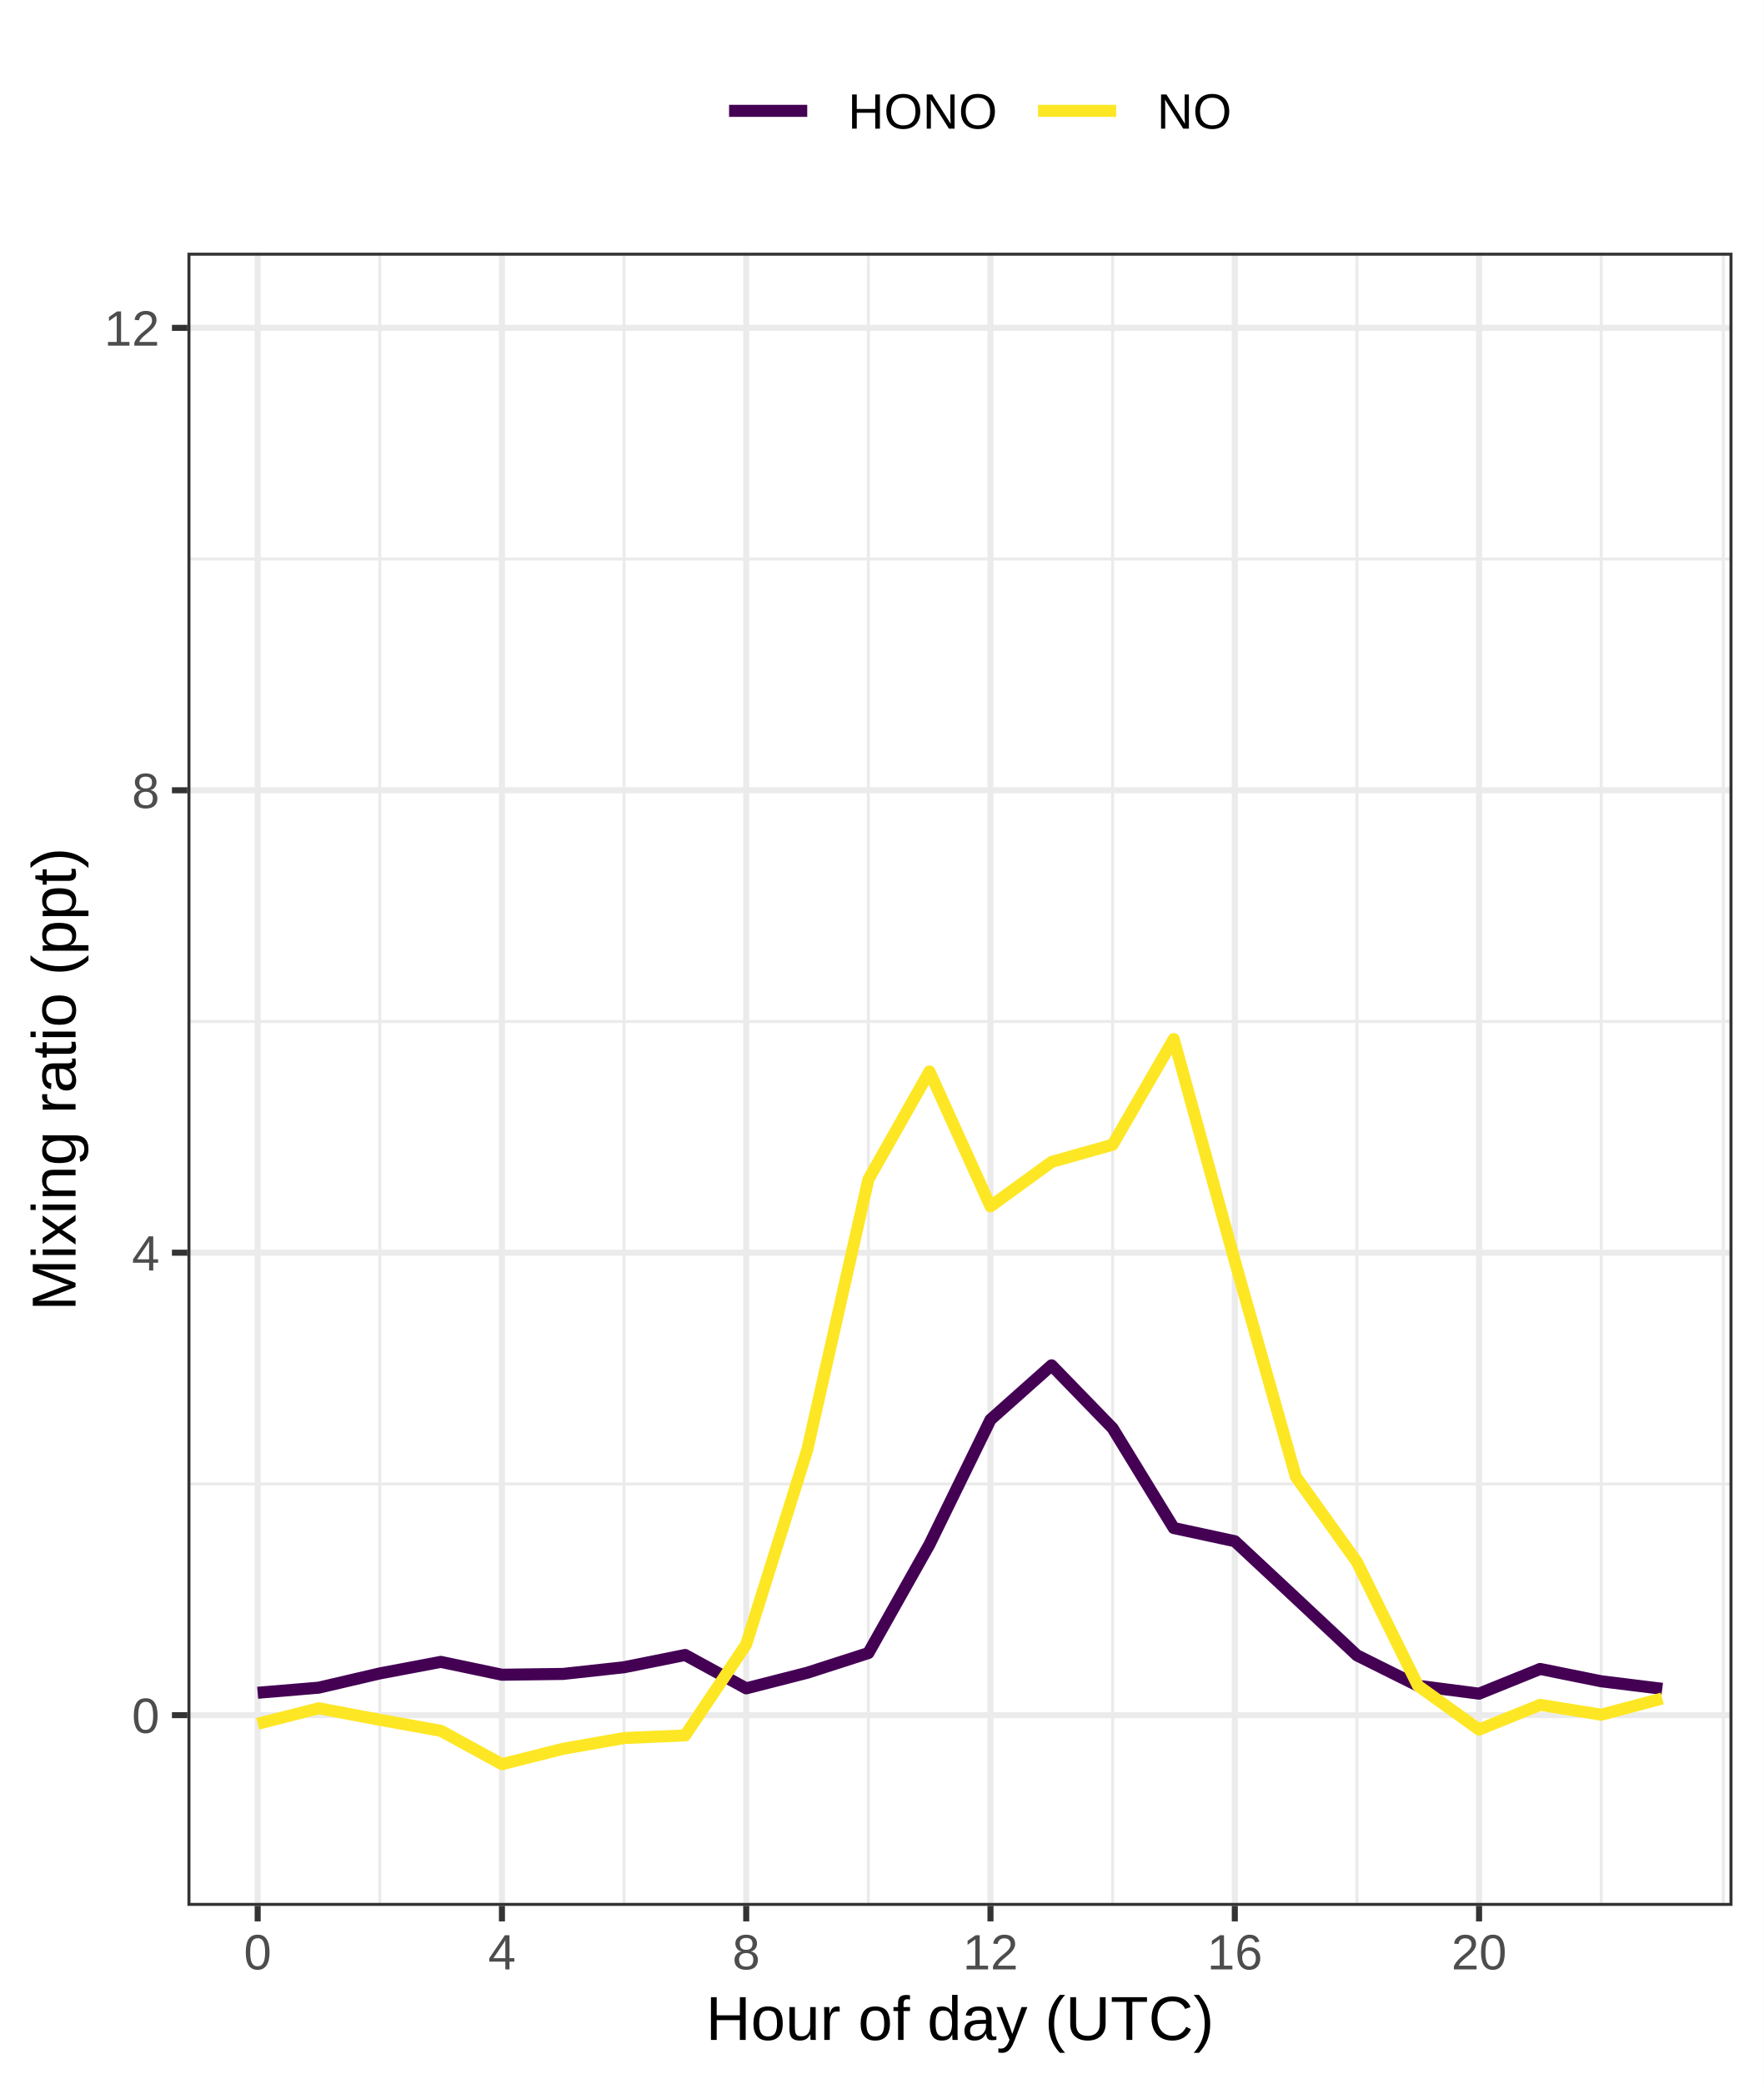
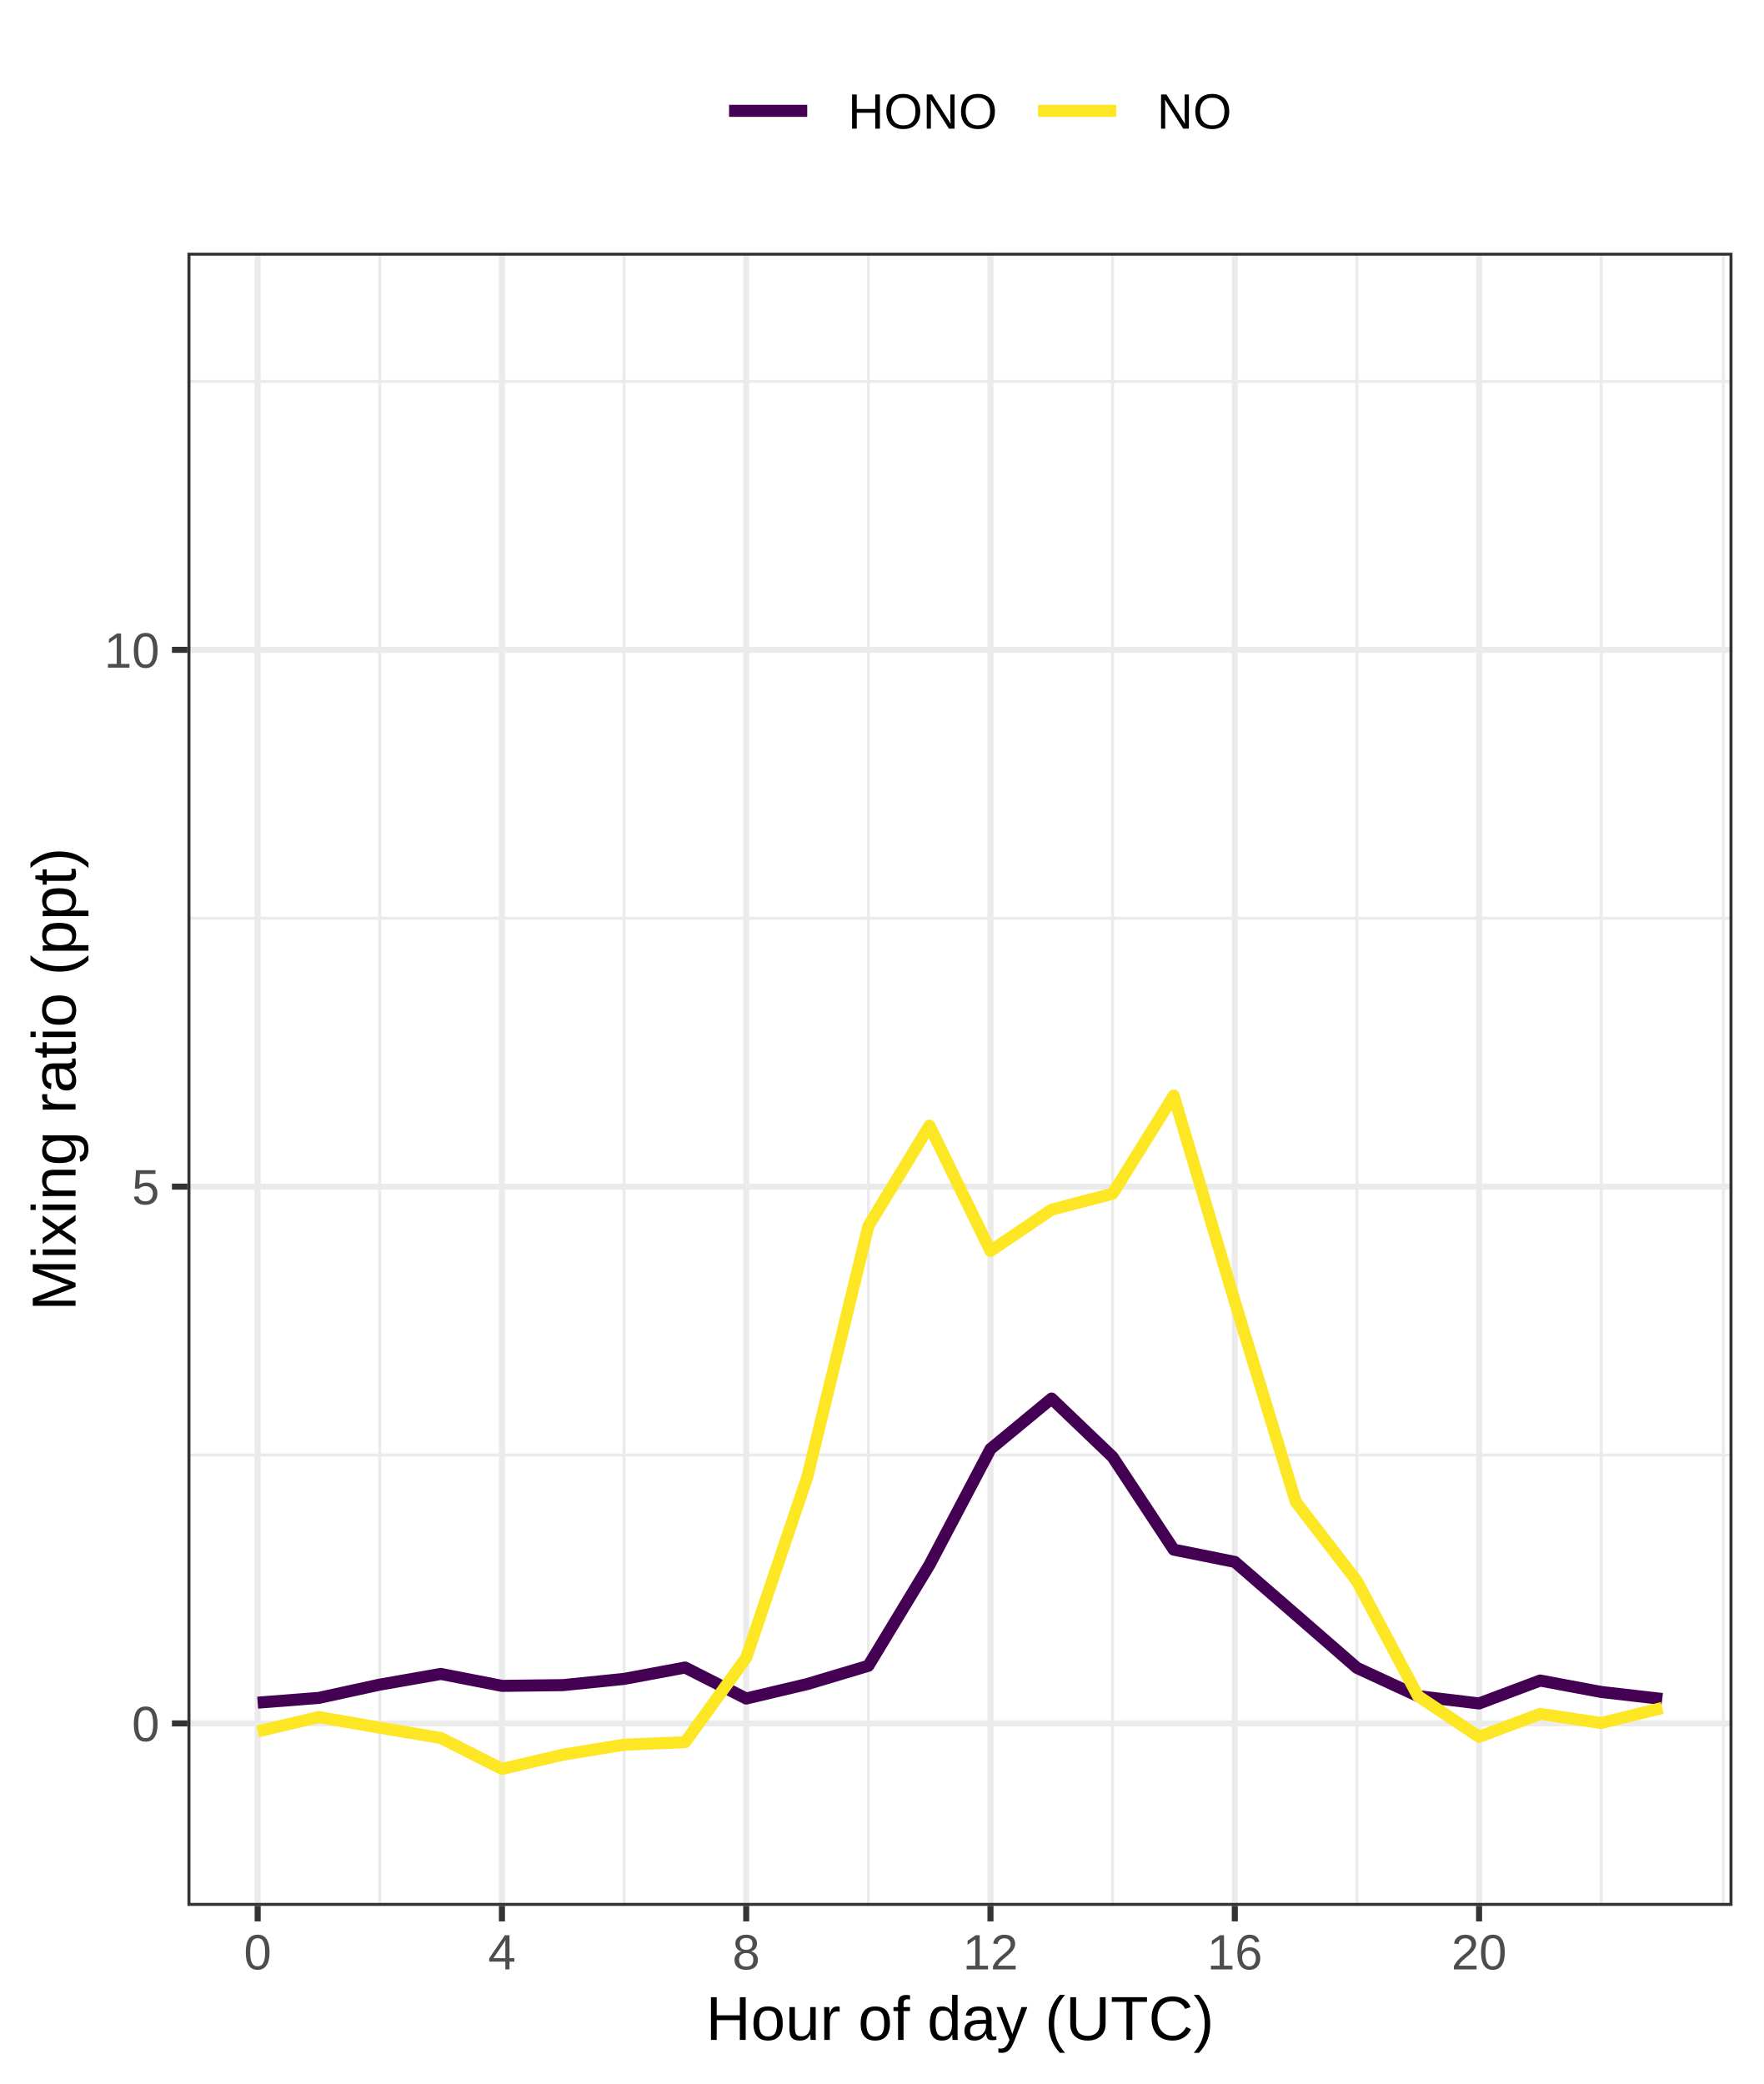
<svg xmlns="http://www.w3.org/2000/svg" class="svglite" width="311.81pt" height="368.50pt" viewBox="0 0 311.81 368.50">
  <defs>
    <style type="text/css">
    .svglite line, .svglite polyline, .svglite polygon, .svglite path, .svglite rect, .svglite circle {
      fill: none;
      stroke: #000000;
      stroke-linecap: round;
      stroke-linejoin: round;
      stroke-miterlimit: 10.00;
    }
    .svglite text {
      white-space: pre;
    }
  </style>
  </defs>
  <rect width="100%" height="100%" style="stroke: none; fill: #FFFFFF;" />
  <defs>
    <clipPath id="cpMC4wMHwzMTEuODF8MC4wMHwzNjguNTA=">
      <rect x="0.00" y="0.00" width="311.81" height="368.50" />
    </clipPath>
  </defs>
  <g clip-path="url(#cpMC4wMHwzMTEuODF8MC4wMHwzNjguNTA=)">
    <rect x="0" y="0.00" width="311.81" height="368.50" style="stroke-width: 1.07; stroke: #FFFFFF; fill: #FFFFFF;" />
  </g>
  <defs>
    <clipPath id="cpMzMuMTR8MzA2LjMzfDQ0LjY4fDMzNy4wMQ==">
      <rect x="33.14" y="44.68" width="273.19" height="292.33" />
    </clipPath>
  </defs>
  <g clip-path="url(#cpMzMuMTR8MzA2LjMzfDQ0LjY4fDMzNy4wMQ==)">
    <rect x="33.14" y="44.68" width="273.19" height="292.33" style="stroke-width: 1.07; stroke: none; fill: #FFFFFF;" />
-     <polyline points="33.14,262.39 306.33,262.39 " style="stroke-width: 0.53; stroke: #EBEBEB; stroke-linecap: butt;" />
-     <polyline points="33.14,180.62 306.33,180.62 " style="stroke-width: 0.53; stroke: #EBEBEB; stroke-linecap: butt;" />
-     <polyline points="33.14,98.85 306.33,98.85 " style="stroke-width: 0.53; stroke: #EBEBEB; stroke-linecap: butt;" />
+     <polyline points="33.14,257.28 306.33,257.28 " style="stroke-width: 0.53; stroke: #EBEBEB; stroke-linecap: butt;" />
+     <polyline points="33.14,162.37 306.33,162.37 " style="stroke-width: 0.53; stroke: #EBEBEB; stroke-linecap: butt;" />
+     <polyline points="33.14,67.46 306.33,67.46 " style="stroke-width: 0.53; stroke: #EBEBEB; stroke-linecap: butt;" />
    <polyline points="67.15,337.01 67.15,44.68 " style="stroke-width: 0.53; stroke: #EBEBEB; stroke-linecap: butt;" />
    <polyline points="110.34,337.01 110.34,44.68 " style="stroke-width: 0.53; stroke: #EBEBEB; stroke-linecap: butt;" />
    <polyline points="153.54,337.01 153.54,44.68 " style="stroke-width: 0.53; stroke: #EBEBEB; stroke-linecap: butt;" />
    <polyline points="196.73,337.01 196.73,44.68 " style="stroke-width: 0.53; stroke: #EBEBEB; stroke-linecap: butt;" />
    <polyline points="239.92,337.01 239.92,44.68 " style="stroke-width: 0.53; stroke: #EBEBEB; stroke-linecap: butt;" />
    <polyline points="283.12,337.01 283.12,44.68 " style="stroke-width: 0.53; stroke: #EBEBEB; stroke-linecap: butt;" />
    <polyline points="304.71,337.01 304.71,44.68 " style="stroke-width: 0.53; stroke: #EBEBEB; stroke-linecap: butt;" />
-     <polyline points="33.14,303.28 306.33,303.28 " style="stroke-width: 1.07; stroke: #EBEBEB; stroke-linecap: butt;" />
-     <polyline points="33.14,221.51 306.33,221.51 " style="stroke-width: 1.07; stroke: #EBEBEB; stroke-linecap: butt;" />
-     <polyline points="33.14,139.74 306.33,139.74 " style="stroke-width: 1.07; stroke: #EBEBEB; stroke-linecap: butt;" />
-     <polyline points="33.14,57.97 306.33,57.97 " style="stroke-width: 1.07; stroke: #EBEBEB; stroke-linecap: butt;" />
+     <polyline points="33.14,304.74 306.33,304.74 " style="stroke-width: 1.07; stroke: #EBEBEB; stroke-linecap: butt;" />
+     <polyline points="33.14,209.82 306.33,209.82 " style="stroke-width: 1.07; stroke: #EBEBEB; stroke-linecap: butt;" />
+     <polyline points="33.14,114.91 306.33,114.91 " style="stroke-width: 1.07; stroke: #EBEBEB; stroke-linecap: butt;" />
    <polyline points="45.56,337.01 45.56,44.68 " style="stroke-width: 1.07; stroke: #EBEBEB; stroke-linecap: butt;" />
    <polyline points="88.75,337.01 88.75,44.68 " style="stroke-width: 1.07; stroke: #EBEBEB; stroke-linecap: butt;" />
    <polyline points="131.94,337.01 131.94,44.68 " style="stroke-width: 1.07; stroke: #EBEBEB; stroke-linecap: butt;" />
    <polyline points="175.13,337.01 175.13,44.68 " style="stroke-width: 1.07; stroke: #EBEBEB; stroke-linecap: butt;" />
    <polyline points="218.33,337.01 218.33,44.68 " style="stroke-width: 1.07; stroke: #EBEBEB; stroke-linecap: butt;" />
    <polyline points="261.52,337.01 261.52,44.68 " style="stroke-width: 1.07; stroke: #EBEBEB; stroke-linecap: butt;" />
-     <polyline points="45.56,299.32 56.35,298.42 67.15,295.90 77.95,293.86 88.75,296.13 99.55,295.99 110.34,294.81 121.14,292.64 131.94,298.54 142.74,295.78 153.54,292.30 164.34,273.10 175.13,251.03 185.93,241.42 196.73,252.55 207.53,270.19 218.33,272.52 229.12,282.59 239.92,292.70 250.72,298.08 261.52,299.48 272.32,295.11 283.12,297.29 293.91,298.62 " style="stroke-width: 2.13; stroke: #440154; stroke-linecap: butt;" />
-     <polyline points="45.56,304.81 56.35,302.06 67.15,304.10 77.95,306.05 88.75,311.95 99.55,309.23 110.34,307.33 121.14,306.86 131.94,290.77 142.74,256.35 153.54,208.56 164.34,189.46 175.13,213.31 185.93,205.46 196.73,202.41 207.53,183.73 218.33,222.96 229.12,261.11 239.92,276.19 250.72,298.08 261.52,305.83 272.32,301.46 283.12,303.20 293.91,300.33 " style="stroke-width: 2.13; stroke: #FDE725; stroke-linecap: butt;" />
+     <polyline points="45.56,301.07 56.35,300.23 67.15,297.88 77.95,295.99 88.75,298.10 99.55,297.97 110.34,296.87 121.14,294.86 131.94,300.34 142.74,297.78 153.54,294.55 164.34,276.71 175.13,256.22 185.93,247.30 196.73,257.63 207.53,274.01 218.33,276.18 229.12,285.53 239.92,294.92 250.72,299.91 261.52,301.21 272.32,297.16 283.12,299.18 293.91,300.42 " style="stroke-width: 2.13; stroke: #440154; stroke-linecap: butt;" />
+     <polyline points="45.56,306.16 56.35,303.61 67.15,305.50 77.95,307.32 88.75,312.79 99.55,310.27 110.34,308.50 121.14,308.06 131.94,293.13 142.74,261.16 153.54,216.79 164.34,199.05 175.13,221.20 185.93,213.90 196.73,211.07 207.53,193.73 218.33,230.15 229.12,265.58 239.92,279.58 250.72,299.91 261.52,307.11 272.32,303.05 283.12,304.67 293.91,302.00 " style="stroke-width: 2.13; stroke: #FDE725; stroke-linecap: butt;" />
    <rect x="33.14" y="44.68" width="273.19" height="292.33" style="stroke-width: 1.07; stroke: #333333;" />
  </g>
  <g clip-path="url(#cpMC4wMHwzMTEuODF8MC4wMHwzNjguNTA=)">
-     <text x="28.21" y="306.43" text-anchor="end" style="font-size: 8.80px;fill: #4D4D4D; font-family: &quot;Arial&quot;;" textLength="4.90px" lengthAdjust="spacingAndGlyphs">0</text>
-     <text x="28.21" y="224.66" text-anchor="end" style="font-size: 8.80px;fill: #4D4D4D; font-family: &quot;Arial&quot;;" textLength="4.90px" lengthAdjust="spacingAndGlyphs">4</text>
-     <text x="28.21" y="142.89" text-anchor="end" style="font-size: 8.80px;fill: #4D4D4D; font-family: &quot;Arial&quot;;" textLength="4.90px" lengthAdjust="spacingAndGlyphs">8</text>
-     <text x="28.21" y="61.12" text-anchor="end" style="font-size: 8.80px;fill: #4D4D4D; font-family: &quot;Arial&quot;;" textLength="9.79px" lengthAdjust="spacingAndGlyphs">12</text>
-     <polyline points="30.40,303.28 33.14,303.28 " style="stroke-width: 1.07; stroke: #333333; stroke-linecap: butt;" />
-     <polyline points="30.40,221.51 33.14,221.51 " style="stroke-width: 1.07; stroke: #333333; stroke-linecap: butt;" />
-     <polyline points="30.40,139.74 33.14,139.74 " style="stroke-width: 1.07; stroke: #333333; stroke-linecap: butt;" />
-     <polyline points="30.40,57.97 33.14,57.97 " style="stroke-width: 1.07; stroke: #333333; stroke-linecap: butt;" />
+     <text x="28.21" y="307.89" text-anchor="end" style="font-size: 8.80px;fill: #4D4D4D; font-family: &quot;Arial&quot;;" textLength="4.90px" lengthAdjust="spacingAndGlyphs">0</text>
+     <text x="28.21" y="212.97" text-anchor="end" style="font-size: 8.80px;fill: #4D4D4D; font-family: &quot;Arial&quot;;" textLength="4.90px" lengthAdjust="spacingAndGlyphs">5</text>
+     <text x="28.21" y="118.06" text-anchor="end" style="font-size: 8.80px;fill: #4D4D4D; font-family: &quot;Arial&quot;;" textLength="9.79px" lengthAdjust="spacingAndGlyphs">10</text>
+     <polyline points="30.40,304.74 33.14,304.74 " style="stroke-width: 1.07; stroke: #333333; stroke-linecap: butt;" />
+     <polyline points="30.40,209.82 33.14,209.82 " style="stroke-width: 1.07; stroke: #333333; stroke-linecap: butt;" />
+     <polyline points="30.40,114.91 33.14,114.91 " style="stroke-width: 1.07; stroke: #333333; stroke-linecap: butt;" />
    <polyline points="45.56,339.75 45.56,337.01 " style="stroke-width: 1.07; stroke: #333333; stroke-linecap: butt;" />
    <polyline points="88.75,339.75 88.75,337.01 " style="stroke-width: 1.07; stroke: #333333; stroke-linecap: butt;" />
    <polyline points="131.94,339.75 131.94,337.01 " style="stroke-width: 1.07; stroke: #333333; stroke-linecap: butt;" />
    <polyline points="175.13,339.75 175.13,337.01 " style="stroke-width: 1.07; stroke: #333333; stroke-linecap: butt;" />
    <polyline points="218.33,339.75 218.33,337.01 " style="stroke-width: 1.07; stroke: #333333; stroke-linecap: butt;" />
    <polyline points="261.52,339.75 261.52,337.01 " style="stroke-width: 1.07; stroke: #333333; stroke-linecap: butt;" />
    <text x="45.56" y="348.24" text-anchor="middle" style="font-size: 8.80px;fill: #4D4D4D; font-family: &quot;Arial&quot;;" textLength="4.90px" lengthAdjust="spacingAndGlyphs">0</text>
    <text x="88.75" y="348.24" text-anchor="middle" style="font-size: 8.80px;fill: #4D4D4D; font-family: &quot;Arial&quot;;" textLength="4.90px" lengthAdjust="spacingAndGlyphs">4</text>
    <text x="131.94" y="348.24" text-anchor="middle" style="font-size: 8.80px;fill: #4D4D4D; font-family: &quot;Arial&quot;;" textLength="4.90px" lengthAdjust="spacingAndGlyphs">8</text>
    <text x="175.13" y="348.24" text-anchor="middle" style="font-size: 8.80px;fill: #4D4D4D; font-family: &quot;Arial&quot;;" textLength="9.79px" lengthAdjust="spacingAndGlyphs">12</text>
    <text x="218.33" y="348.24" text-anchor="middle" style="font-size: 8.80px;fill: #4D4D4D; font-family: &quot;Arial&quot;;" textLength="9.79px" lengthAdjust="spacingAndGlyphs">16</text>
    <text x="261.52" y="348.24" text-anchor="middle" style="font-size: 8.80px;fill: #4D4D4D; font-family: &quot;Arial&quot;;" textLength="9.79px" lengthAdjust="spacingAndGlyphs">20</text>
    <text x="169.73" y="360.71" text-anchor="middle" style="font-size: 11.00px; font-family: &quot;Arial&quot;;" textLength="89.88px" lengthAdjust="spacingAndGlyphs">Hour of day (UTC)</text>
    <text transform="translate(13.36,190.84) rotate(-90)" text-anchor="middle" style="font-size: 11.00px; font-family: &quot;Arial&quot;;" textLength="81.94px" lengthAdjust="spacingAndGlyphs">Mixing ratio (ppt)</text>
    <rect x="116.22" y="5.48" width="107.03" height="28.24" style="stroke-width: 1.07; stroke: none; fill: #FFFFFF;" />
    <rect x="127.18" y="10.96" width="17.28" height="17.28" style="stroke-width: 1.07; stroke: none; fill: #FFFFFF;" />
    <line x1="128.91" y1="19.60" x2="142.73" y2="19.60" style="stroke-width: 2.13; stroke: #440154; stroke-linecap: butt;" />
    <rect x="181.81" y="10.96" width="17.28" height="17.28" style="stroke-width: 1.07; stroke: none; fill: #FFFFFF;" />
    <line x1="183.54" y1="19.60" x2="197.36" y2="19.60" style="stroke-width: 2.13; stroke: #FDE725; stroke-linecap: butt;" />
    <text x="149.94" y="22.75" style="font-size: 8.80px; font-family: &quot;Arial&quot;;" textLength="26.40px" lengthAdjust="spacingAndGlyphs">HONO</text>
    <text x="204.57" y="22.75" style="font-size: 8.80px; font-family: &quot;Arial&quot;;" textLength="13.20px" lengthAdjust="spacingAndGlyphs">NO</text>
  </g>
</svg>
